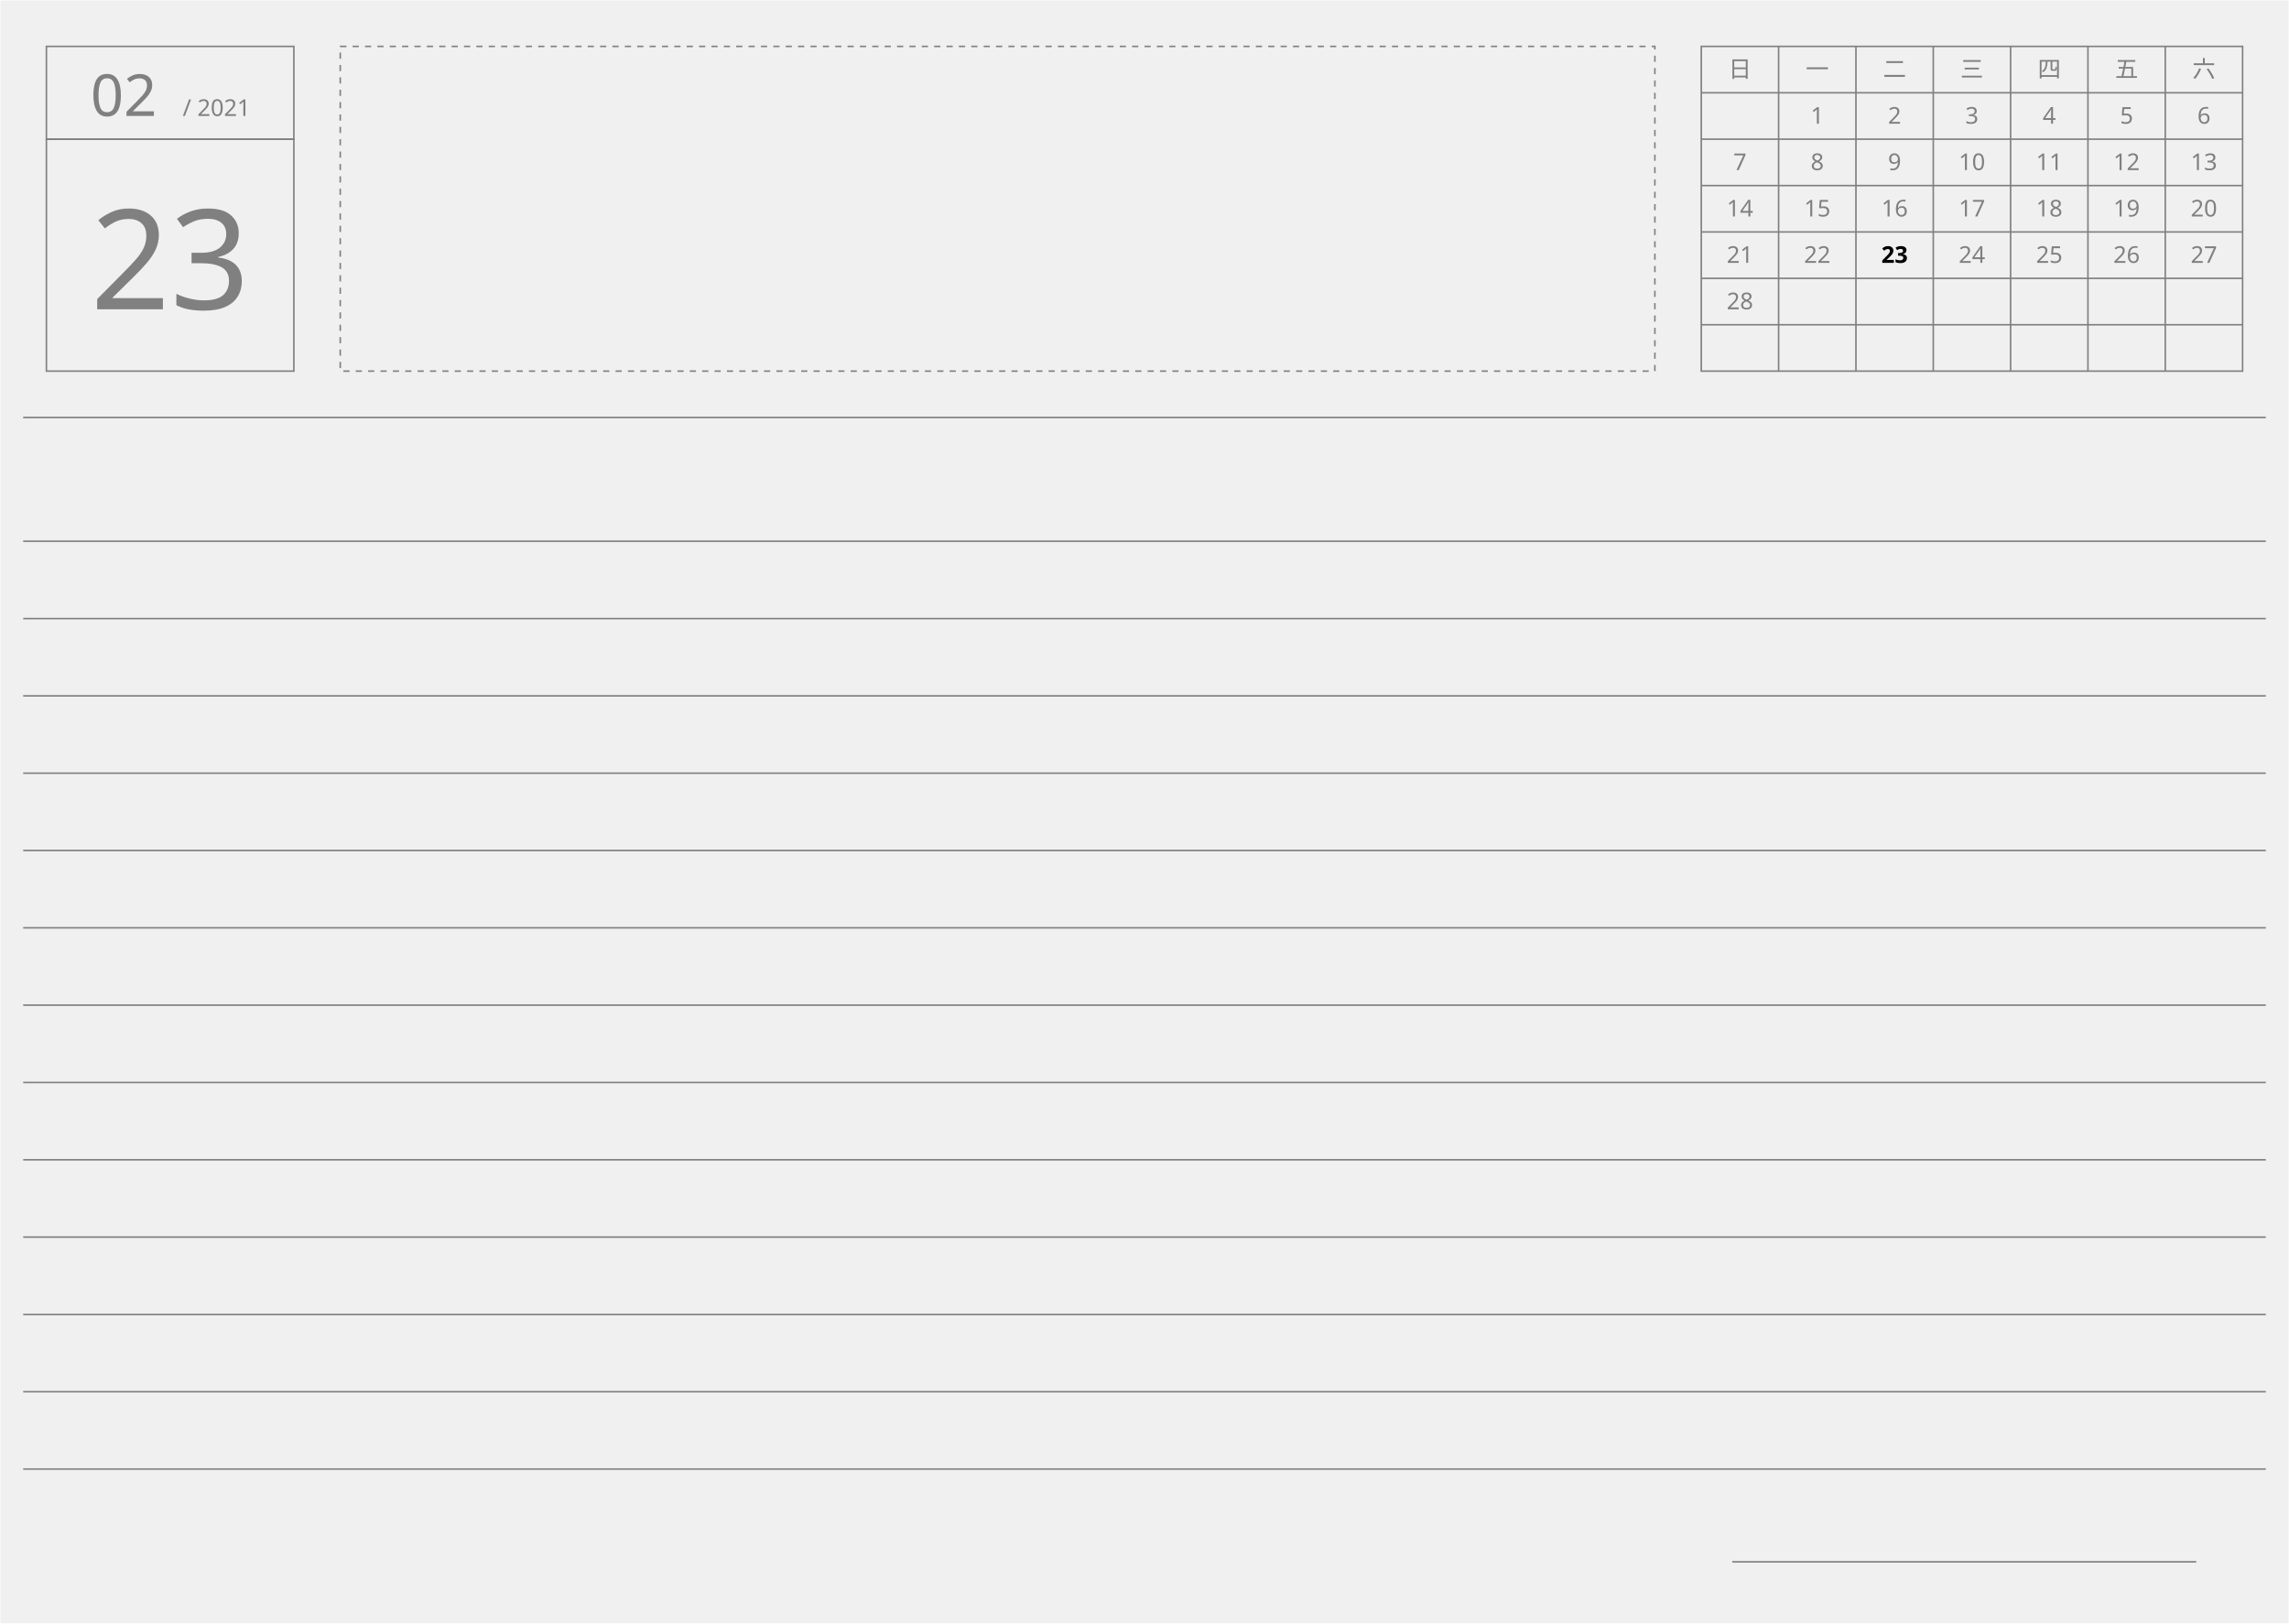
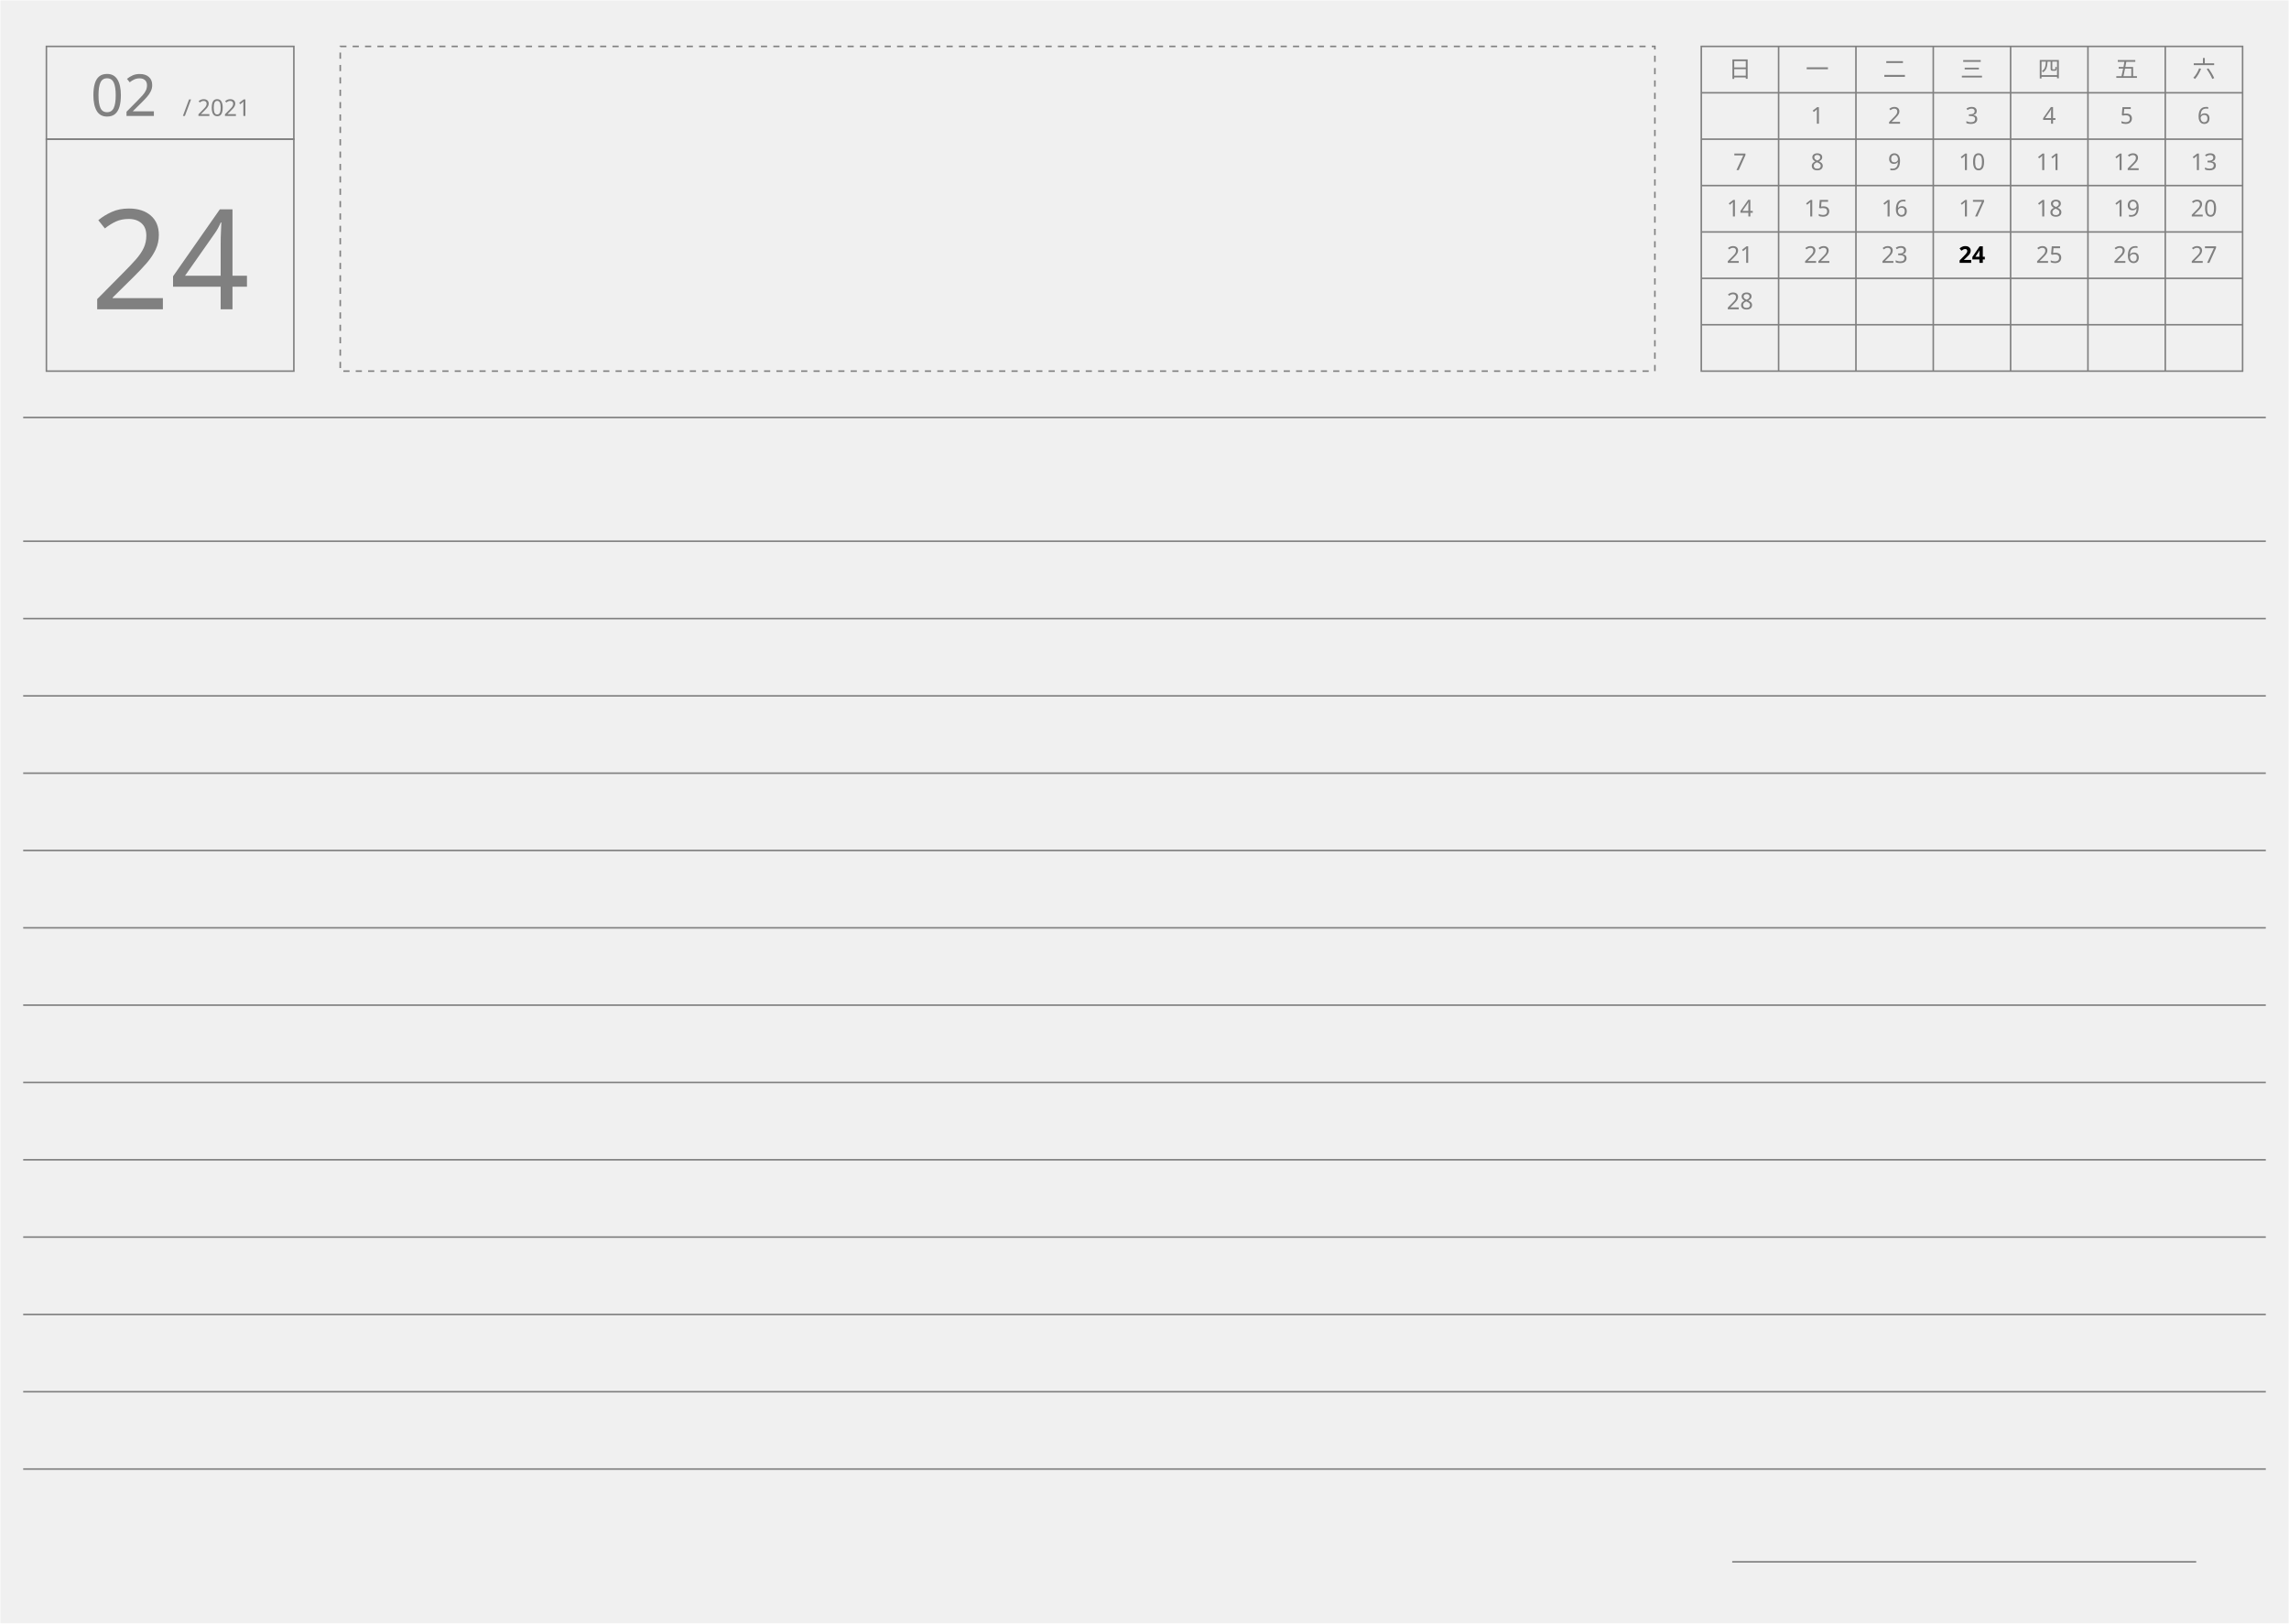
<svg xmlns="http://www.w3.org/2000/svg" fill="silver" viewBox="0 0 2960 2100">
  <rect stroke="white" stroke-width="1" fill="none" width="100%" height="100%" />
  <g transform="translate(2200,60)">
    <g id="calendar-table">
      <path d="M0 0 L700 0 L700 420 L0 420 Z" stroke="gray" stroke-width="2" fill="none" />
      <path d="M0 60 L700 60" stroke="gray" stroke-width="2" fill="none" />
      <path d="M0 120 L700 120" stroke="gray" stroke-width="2" fill="none" />
      <path d="M0 180 L700 180" stroke="gray" stroke-width="2" fill="none" />
      <path d="M0 240 L700 240" stroke="gray" stroke-width="2" fill="none" />
      <path d="M0 300 L700 300" stroke="gray" stroke-width="2" fill="none" />
      <path d="M0 360 L700 360" stroke="gray" stroke-width="2" fill="none" />
      <path d="M100 0 L100 420" stroke="gray" stroke-width="2" fill="none" />
      <path d="M200 0 L200 420" stroke="gray" stroke-width="2" fill="none" />
      <path d="M300 0 L300 420" stroke="gray" stroke-width="2" fill="none" />
      <path d="M400 0 L400 420" stroke="gray" stroke-width="2" fill="none" />
      <path d="M500 0 L500 420" stroke="gray" stroke-width="2" fill="none" />
      <path d="M600 0 L600 420" stroke="gray" stroke-width="2" fill="none" />
    </g>
    <g style="font-size:30px; font-family: verdana, 微软雅黑;">
      <text x="50" y="40" text-anchor="middle" fill="gray">日</text>
      <text x="150" y="40" text-anchor="middle" fill="gray">一</text>
      <text x="250" y="40" text-anchor="middle" fill="gray">二</text>
      <text x="350" y="40" text-anchor="middle" fill="gray">三</text>
      <text x="450" y="40" text-anchor="middle" fill="gray">四</text>
      <text x="550" y="40" text-anchor="middle" fill="gray">五</text>
      <text x="650" y="40" text-anchor="middle" fill="gray">六</text>
    </g>
    <g style="font-size:30px; font-family: verdana;">
      <text text-anchor="middle" x="150" y="100" fill="gray">1</text>
      <text text-anchor="middle" x="250" y="100" fill="gray">2</text>
      <text text-anchor="middle" x="350" y="100" fill="gray">3</text>
      <text text-anchor="middle" x="450" y="100" fill="gray">4</text>
      <text text-anchor="middle" x="550" y="100" fill="gray">5</text>
      <text text-anchor="middle" x="650" y="100" fill="gray">6</text>
      <text text-anchor="middle" x="50" y="160" fill="gray">7</text>
      <text text-anchor="middle" x="150" y="160" fill="gray">8</text>
      <text text-anchor="middle" x="250" y="160" fill="gray">9</text>
      <text text-anchor="middle" x="350" y="160" fill="gray">10</text>
      <text text-anchor="middle" x="450" y="160" fill="gray">11</text>
      <text text-anchor="middle" x="550" y="160" fill="gray">12</text>
      <text text-anchor="middle" x="650" y="160" fill="gray">13</text>
      <text text-anchor="middle" x="50" y="220" fill="gray">14</text>
      <text text-anchor="middle" x="150" y="220" fill="gray">15</text>
      <text text-anchor="middle" x="250" y="220" fill="gray">16</text>
      <text text-anchor="middle" x="350" y="220" fill="gray">17</text>
      <text text-anchor="middle" x="450" y="220" fill="gray">18</text>
      <text text-anchor="middle" x="550" y="220" fill="gray">19</text>
      <text text-anchor="middle" x="650" y="220" fill="gray">20</text>
      <text text-anchor="middle" x="50" y="280" fill="gray">21</text>
      <text text-anchor="middle" x="150" y="280" fill="gray">22</text>
-       <text text-anchor="middle" x="250" y="280" style="fill: black; font-weight: bold;">23</text>
-       <text text-anchor="middle" x="350" y="280" fill="gray">24</text>
+       <text text-anchor="middle" x="250" y="280" fill="gray">23</text>
+       <text text-anchor="middle" x="350" y="280" style="fill: black; font-weight: bold;">24</text>
      <text text-anchor="middle" x="450" y="280" fill="gray">25</text>
      <text text-anchor="middle" x="550" y="280" fill="gray">26</text>
      <text text-anchor="middle" x="650" y="280" fill="gray">27</text>
      <text text-anchor="middle" x="50" y="340" fill="gray">28</text>
    </g>
  </g>
  <g transform="translate(60,60)" style="font-size:30px; font-family: verdana;">
    <rect stroke="gray" stroke-width="2" fill="none" width="320" height="120" />
    <rect y="120" stroke="gray" stroke-width="2" fill="none" width="320" height="300" />
    <text x="100" y="90" text-anchor="middle" style="font-size: 2.5em;" fill="gray">02</text>
    <text x="220" y="90" text-anchor="middle" fill="gray">/ 2021</text>
-     <text x="160" y="340" text-anchor="middle" style="font-size: 6em;" fill="gray">23</text>
+     <text x="160" y="340" text-anchor="middle" style="font-size: 6em;" fill="gray">24</text>
  </g>
  <path d="M440 60 L2140 60 L2140 480 L440 480 Z" stroke-dasharray="8,8" stroke="gray" stroke-width="2" fill="none" />
  <path d="M30 540 L2930 540" stroke="gray" stroke-width="2" fill="none" />
  <g class="lines">
    <path d="M30 700 L2930 700" stroke="gray" stroke-width="2" fill="none" />
    <path d="M30 800 L2930 800" stroke="gray" stroke-width="2" fill="none" />
    <path d="M30 900 L2930 900" stroke="gray" stroke-width="2" fill="none" />
    <path d="M30 1000 L2930 1000" stroke="gray" stroke-width="2" fill="none" />
    <path d="M30 1100 L2930 1100" stroke="gray" stroke-width="2" fill="none" />
    <path d="M30 1200 L2930 1200" stroke="gray" stroke-width="2" fill="none" />
    <path d="M30 1300 L2930 1300" stroke="gray" stroke-width="2" fill="none" />
    <path d="M30 1400 L2930 1400" stroke="gray" stroke-width="2" fill="none" />
    <path d="M30 1500 L2930 1500" stroke="gray" stroke-width="2" fill="none" />
    <path d="M30 1600 L2930 1600" stroke="gray" stroke-width="2" fill="none" />
    <path d="M30 1700 L2930 1700" stroke="gray" stroke-width="2" fill="none" />
    <path d="M30 1800 L2930 1800" stroke="gray" stroke-width="2" fill="none" />
    <path d="M30 1900 L2930 1900" stroke="gray" stroke-width="2" fill="none" />
  </g>
  <path d="M2240 2020 L2840 2020" stroke="gray" stroke-width="2" fill="none" />
</svg>
